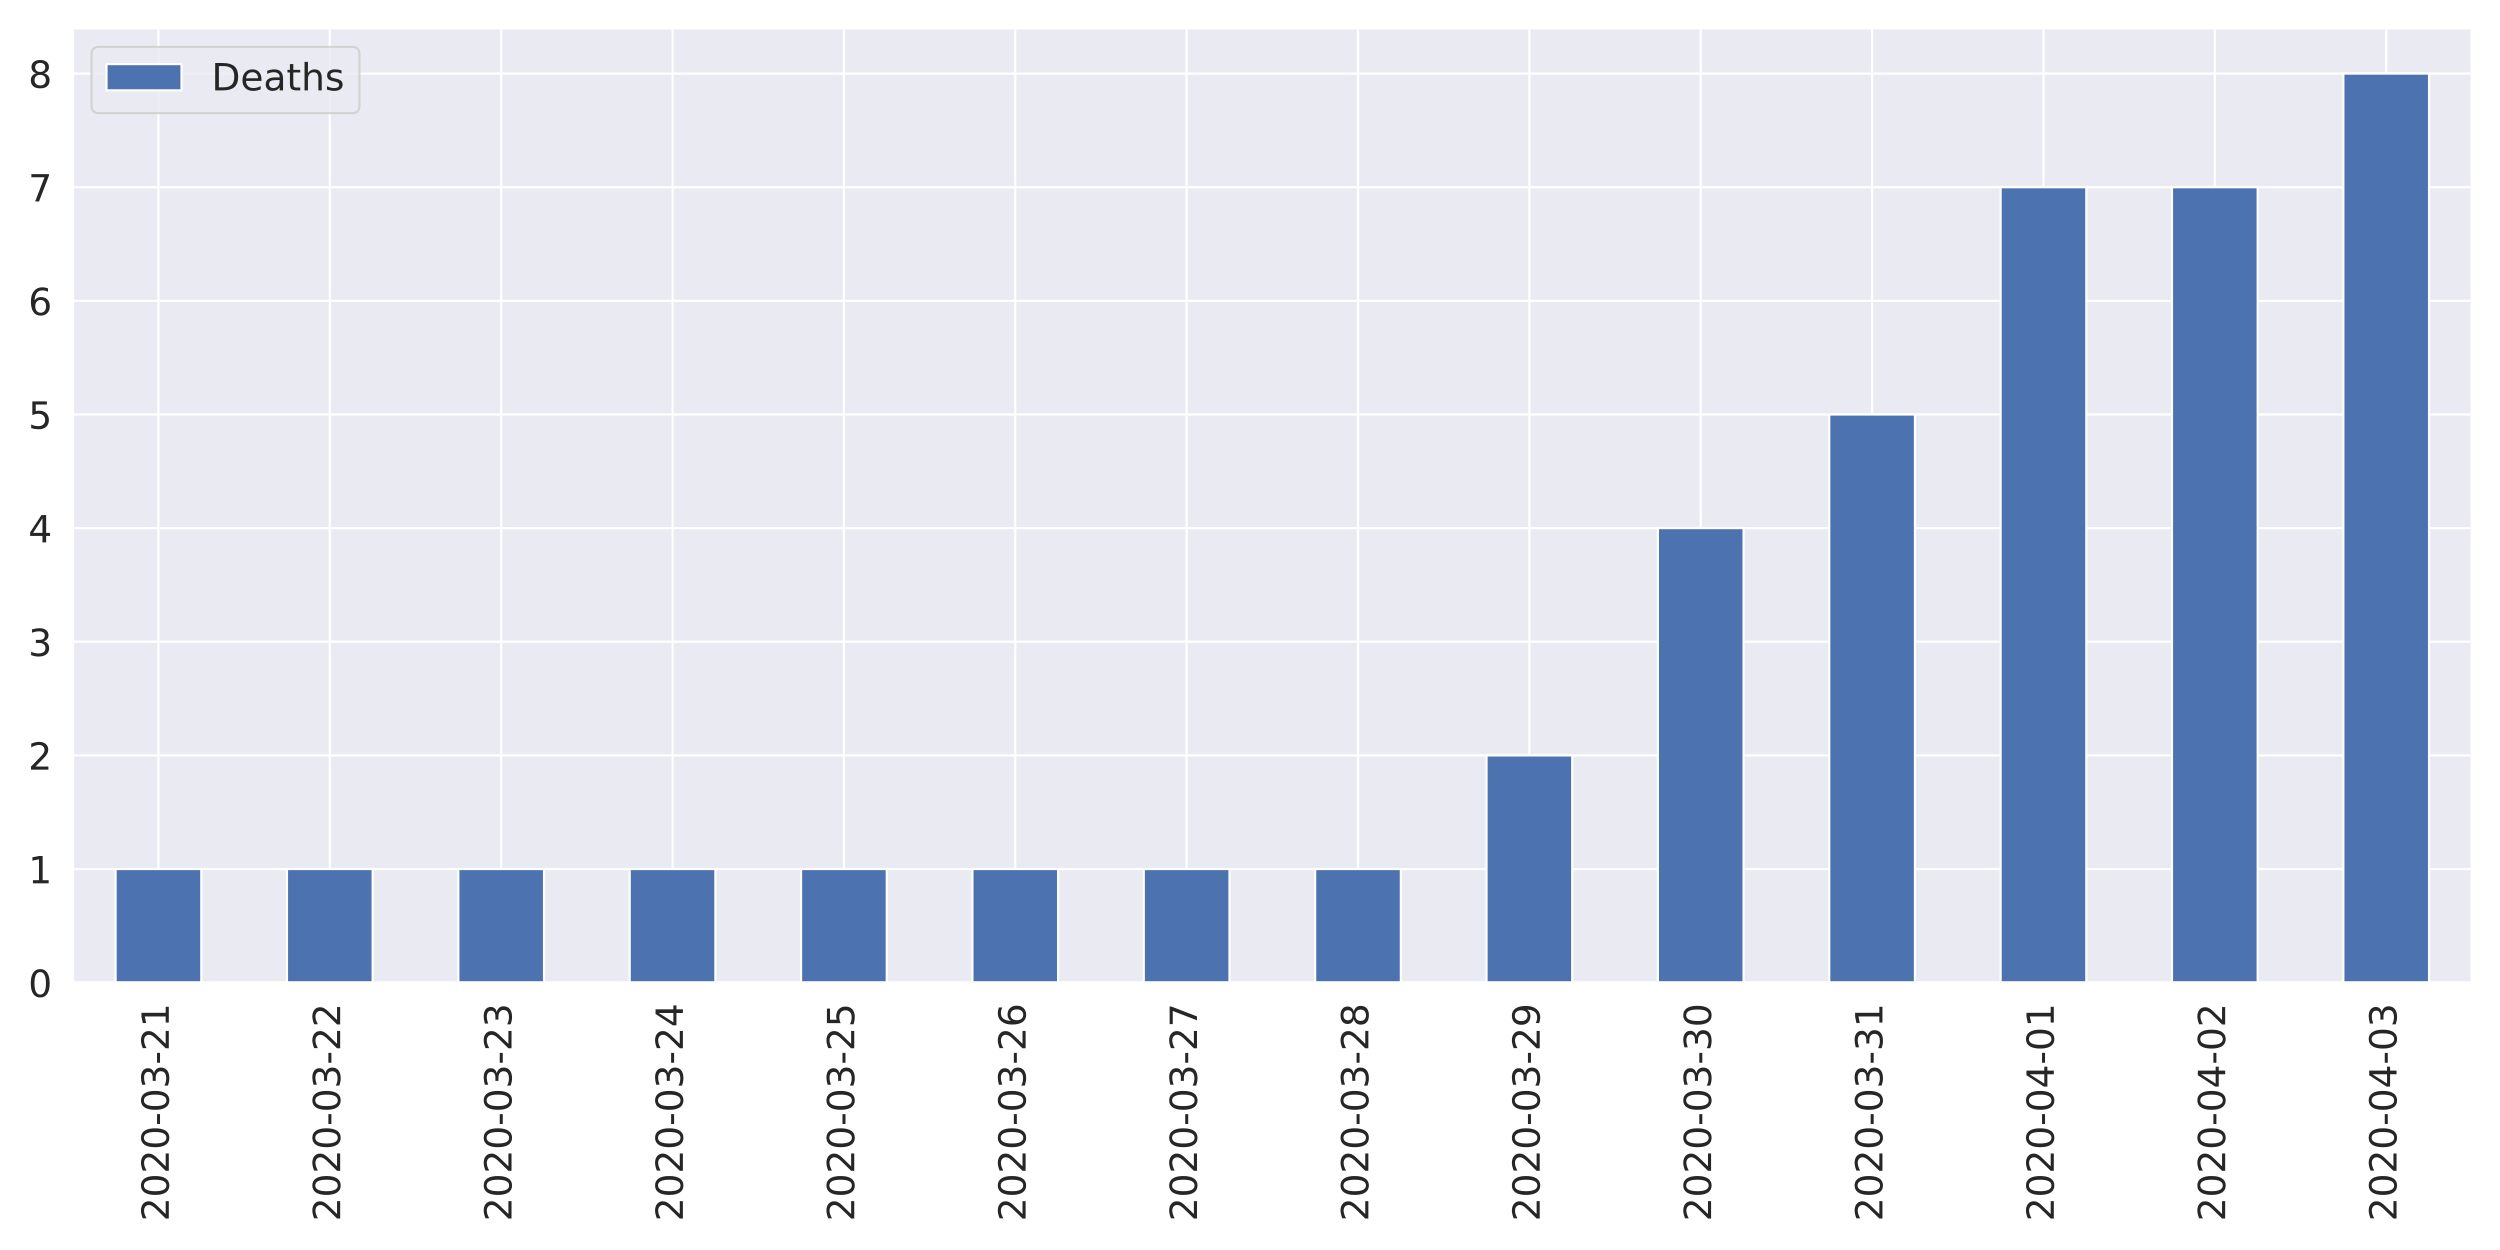
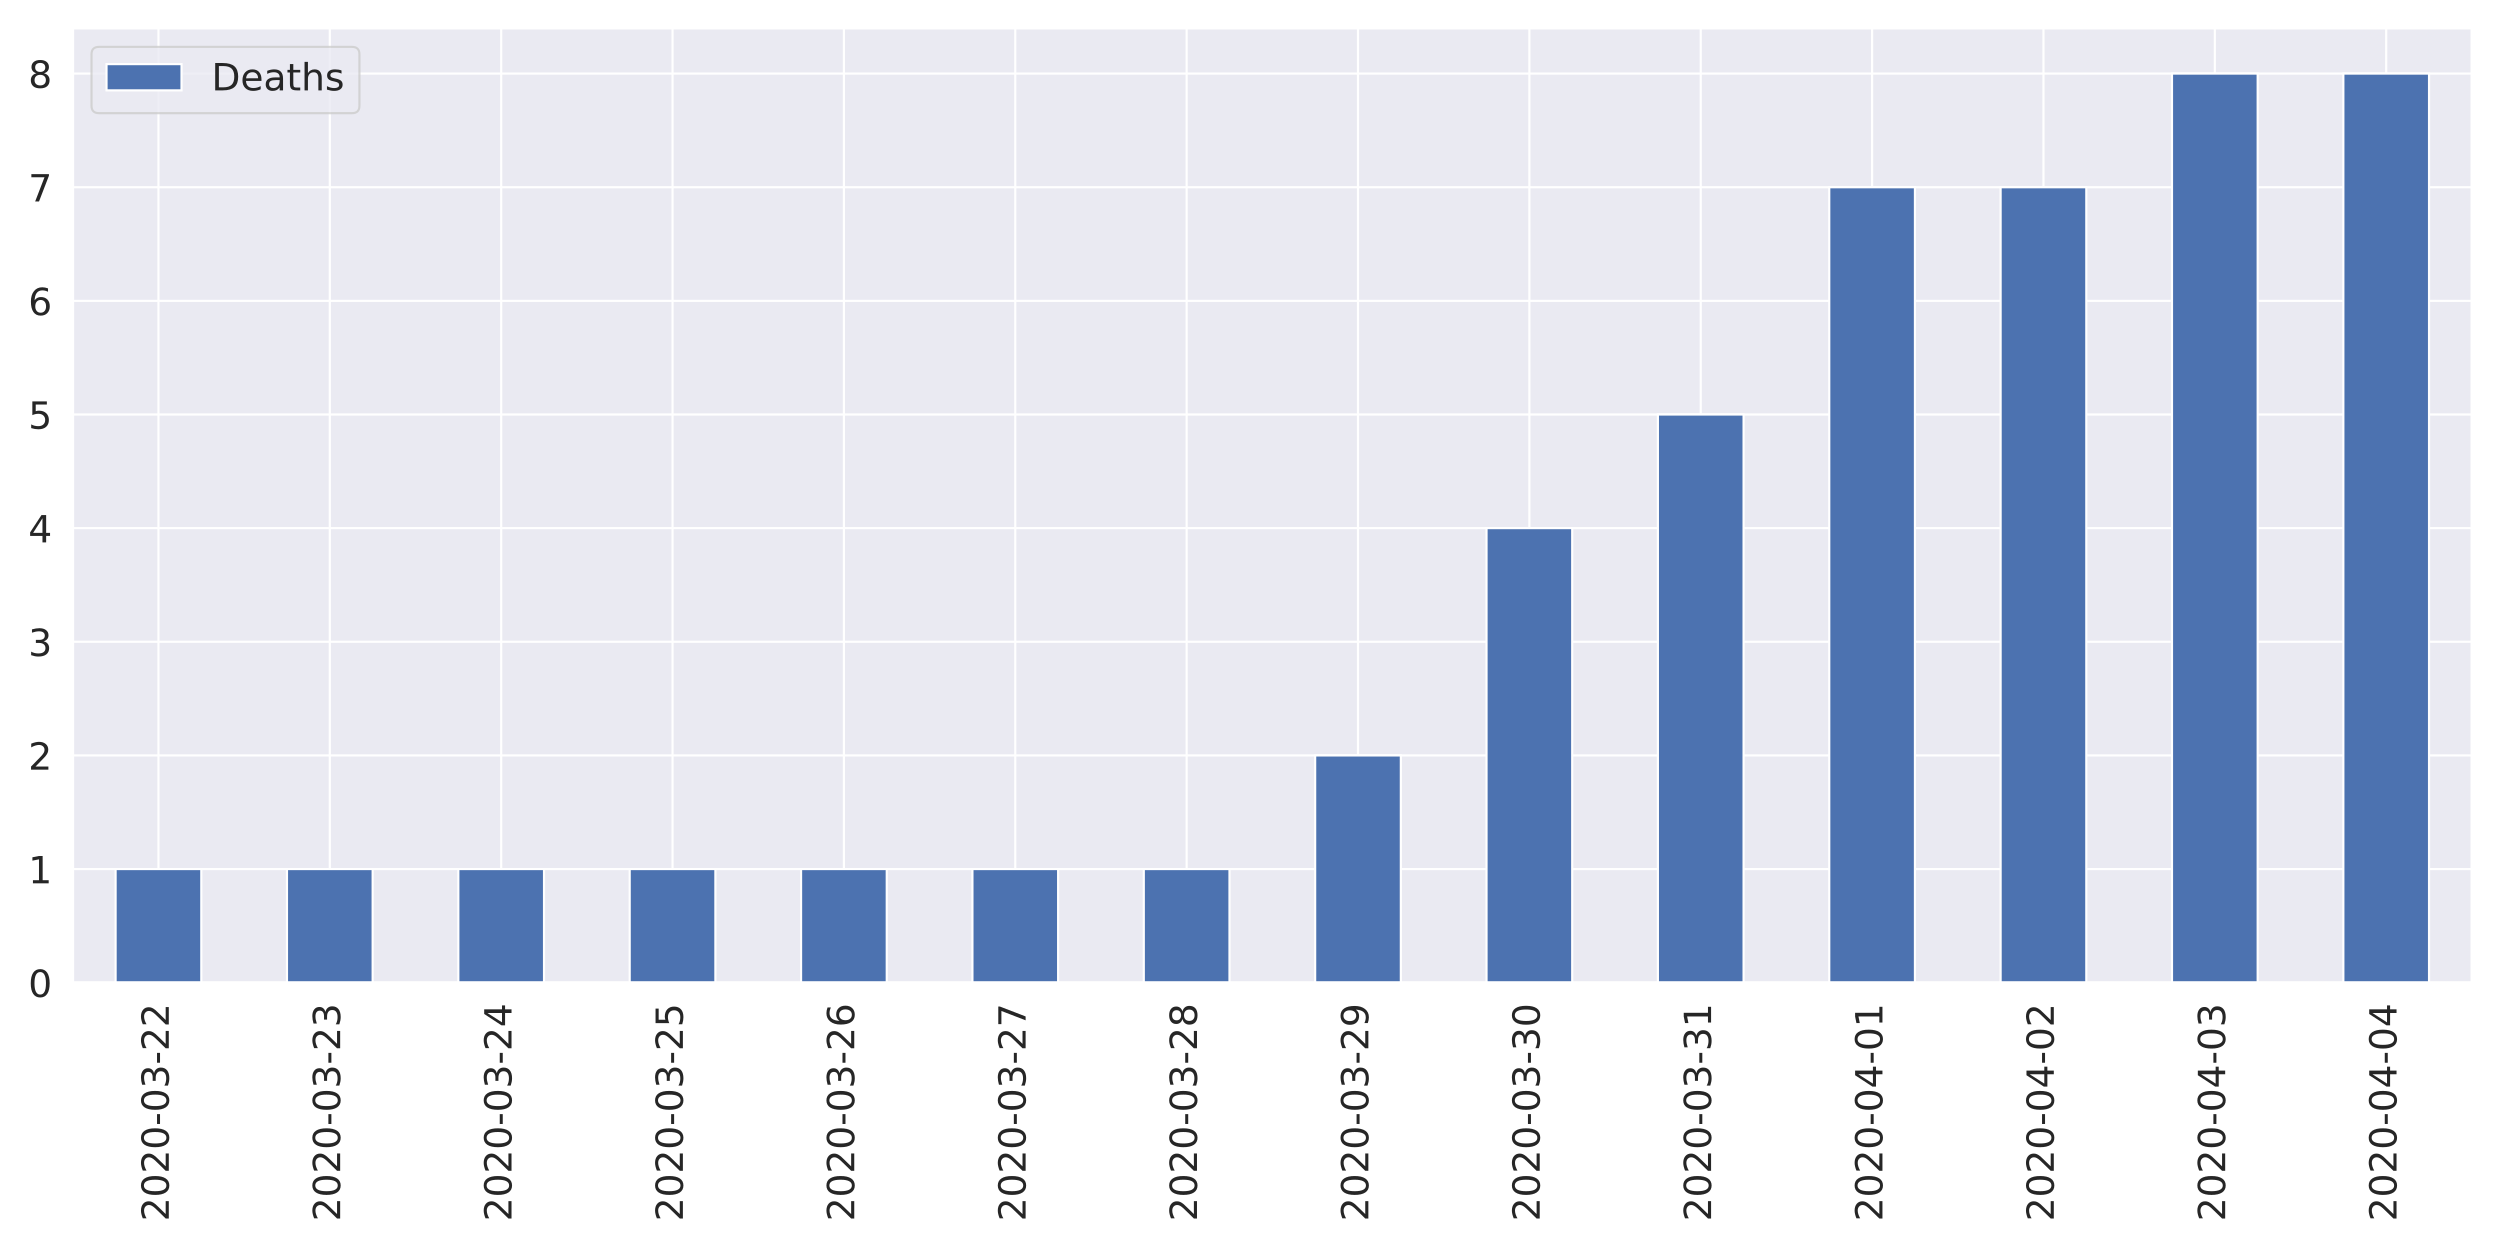
<svg xmlns="http://www.w3.org/2000/svg" xmlns:xlink="http://www.w3.org/1999/xlink" height="576pt" version="1.1" viewBox="0 0 1152 576" width="1152pt">
  <defs>
    <style type="text/css">
*{stroke-linecap:butt;stroke-linejoin:round;}
  </style>
  </defs>
  <g id="figure_1">
    <g id="patch_1">
      <path d="M 0 576  L 1152 576  L 1152 0  L 0 0  z " style="fill:#ffffff;" />
    </g>
    <g id="axes_1">
      <g id="patch_2">
        <path d="M 33.53 452.83  L 1139.04 452.83  L 1139.04 12.96  L 33.53 12.96  z " style="fill:#eaeaf2;" />
      </g>
      <g id="matplotlib.axis_1">
        <g id="xtick_1">
          <g id="line2d_1">
            <path clip-path="url(#pada38591d6)" d="M 73.013 452.83  L 73.013 12.96  " style="fill:none;stroke:#ffffff;stroke-linecap:round;" />
          </g>
          <g id="text_1">
            <defs>
              <path d="M 19.188 8.297  L 53.609 8.297  L 53.609 0  L 7.328 0  L 7.328 8.297  Q 12.938 14.109 22.625 23.891  Q 32.328 33.688 34.812 36.531  Q 39.547 41.844 41.422 45.531  Q 43.312 49.219 43.312 52.781  Q 43.312 58.594 39.234 62.25  Q 35.156 65.922 28.609 65.922  Q 23.969 65.922 18.812 64.312  Q 13.672 62.703 7.812 59.422  L 7.812 69.391  Q 13.766 71.781 18.938 73  Q 24.125 74.219 28.422 74.219  Q 39.75 74.219 46.484 68.547  Q 53.219 62.891 53.219 53.422  Q 53.219 48.922 51.531 44.891  Q 49.859 40.875 45.406 35.406  Q 44.188 33.984 37.641 27.219  Q 31.109 20.453 19.188 8.297  z " id="DejaVuSans-50" />
              <path d="M 31.781 66.406  Q 24.172 66.406 20.328 58.906  Q 16.5 51.422 16.5 36.375  Q 16.5 21.391 20.328 13.891  Q 24.172 6.391 31.781 6.391  Q 39.453 6.391 43.281 13.891  Q 47.125 21.391 47.125 36.375  Q 47.125 51.422 43.281 58.906  Q 39.453 66.406 31.781 66.406  z M 31.781 74.219  Q 44.047 74.219 50.516 64.516  Q 56.984 54.828 56.984 36.375  Q 56.984 17.969 50.516 8.266  Q 44.047 -1.422 31.781 -1.422  Q 19.531 -1.422 13.062 8.266  Q 6.594 17.969 6.594 36.375  Q 6.594 54.828 13.062 64.516  Q 19.531 74.219 31.781 74.219  z " id="DejaVuSans-48" />
              <path d="M 4.891 31.391  L 31.203 31.391  L 31.203 23.391  L 4.891 23.391  z " id="DejaVuSans-45" />
              <path d="M 40.578 39.312  Q 47.656 37.797 51.625 33  Q 55.609 28.219 55.609 21.188  Q 55.609 10.406 48.188 4.484  Q 40.766 -1.422 27.094 -1.422  Q 22.516 -1.422 17.656 -0.516  Q 12.797 0.391 7.625 2.203  L 7.625 11.719  Q 11.719 9.328 16.594 8.109  Q 21.484 6.891 26.812 6.891  Q 36.078 6.891 40.938 10.547  Q 45.797 14.203 45.797 21.188  Q 45.797 27.641 41.281 31.266  Q 36.766 34.906 28.719 34.906  L 20.219 34.906  L 20.219 43.016  L 29.109 43.016  Q 36.375 43.016 40.234 45.922  Q 44.094 48.828 44.094 54.297  Q 44.094 59.906 40.109 62.906  Q 36.141 65.922 28.719 65.922  Q 24.656 65.922 20.016 65.031  Q 15.375 64.156 9.812 62.312  L 9.812 71.094  Q 15.438 72.656 20.344 73.438  Q 25.25 74.219 29.594 74.219  Q 40.828 74.219 47.359 69.109  Q 53.906 64.016 53.906 55.328  Q 53.906 49.266 50.438 45.094  Q 46.969 40.922 40.578 39.312  z " id="DejaVuSans-51" />
-               <path d="M 12.406 8.297  L 28.516 8.297  L 28.516 63.922  L 10.984 60.406  L 10.984 69.391  L 28.422 72.906  L 38.281 72.906  L 38.281 8.297  L 54.391 8.297  L 54.391 0  L 12.406 0  z " id="DejaVuSans-49" />
            </defs>
            <g style="fill:#262626;" transform="translate(77.7807 562.7538)rotate(-90)scale(0.1728 -0.1728)">
              <use xlink:href="#DejaVuSans-50" />
              <use x="63.623" xlink:href="#DejaVuSans-48" />
              <use x="127.246" xlink:href="#DejaVuSans-50" />
              <use x="190.869" xlink:href="#DejaVuSans-48" />
              <use x="254.492" xlink:href="#DejaVuSans-45" />
              <use x="290.576" xlink:href="#DejaVuSans-48" />
              <use x="354.199" xlink:href="#DejaVuSans-51" />
              <use x="417.822" xlink:href="#DejaVuSans-45" />
              <use x="453.906" xlink:href="#DejaVuSans-50" />
-               <use x="517.529" xlink:href="#DejaVuSans-49" />
+               <use x="517.529" xlink:href="#DejaVuSans-50" />
            </g>
          </g>
        </g>
        <g id="xtick_2">
          <g id="line2d_2">
            <path clip-path="url(#pada38591d6)" d="M 151.977 452.83  L 151.977 12.96  " style="fill:none;stroke:#ffffff;stroke-linecap:round;" />
          </g>
          <g id="text_2">
            <g style="fill:#262626;" transform="translate(156.7457 562.7538)rotate(-90)scale(0.1728 -0.1728)">
              <use xlink:href="#DejaVuSans-50" />
              <use x="63.623" xlink:href="#DejaVuSans-48" />
              <use x="127.246" xlink:href="#DejaVuSans-50" />
              <use x="190.869" xlink:href="#DejaVuSans-48" />
              <use x="254.492" xlink:href="#DejaVuSans-45" />
              <use x="290.576" xlink:href="#DejaVuSans-48" />
              <use x="354.199" xlink:href="#DejaVuSans-51" />
              <use x="417.822" xlink:href="#DejaVuSans-45" />
              <use x="453.906" xlink:href="#DejaVuSans-50" />
-               <use x="517.529" xlink:href="#DejaVuSans-50" />
+               <use x="517.529" xlink:href="#DejaVuSans-51" />
            </g>
          </g>
        </g>
        <g id="xtick_3">
          <g id="line2d_3">
            <path clip-path="url(#pada38591d6)" d="M 230.942 452.83  L 230.942 12.96  " style="fill:none;stroke:#ffffff;stroke-linecap:round;" />
          </g>
          <g id="text_3">
+             <defs>
+               <path d="M 37.797 64.312  L 12.891 25.391  L 37.797 25.391  z M 35.203 72.906  L 47.609 72.906  L 47.609 25.391  L 58.016 25.391  L 58.016 17.188  L 47.609 17.188  L 47.609 0  L 37.797 0  L 37.797 17.188  L 4.891 17.188  L 4.891 26.703  z " id="DejaVuSans-52" />
+             </defs>
            <g style="fill:#262626;" transform="translate(235.7107 562.7538)rotate(-90)scale(0.1728 -0.1728)">
              <use xlink:href="#DejaVuSans-50" />
              <use x="63.623" xlink:href="#DejaVuSans-48" />
              <use x="127.246" xlink:href="#DejaVuSans-50" />
              <use x="190.869" xlink:href="#DejaVuSans-48" />
              <use x="254.492" xlink:href="#DejaVuSans-45" />
              <use x="290.576" xlink:href="#DejaVuSans-48" />
              <use x="354.199" xlink:href="#DejaVuSans-51" />
              <use x="417.822" xlink:href="#DejaVuSans-45" />
              <use x="453.906" xlink:href="#DejaVuSans-50" />
-               <use x="517.529" xlink:href="#DejaVuSans-51" />
+               <use x="517.529" xlink:href="#DejaVuSans-52" />
            </g>
          </g>
        </g>
        <g id="xtick_4">
          <g id="line2d_4">
            <path clip-path="url(#pada38591d6)" d="M 309.908 452.83  L 309.908 12.96  " style="fill:none;stroke:#ffffff;stroke-linecap:round;" />
          </g>
          <g id="text_4">
            <defs>
-               <path d="M 37.797 64.312  L 12.891 25.391  L 37.797 25.391  z M 35.203 72.906  L 47.609 72.906  L 47.609 25.391  L 58.016 25.391  L 58.016 17.188  L 47.609 17.188  L 47.609 0  L 37.797 0  L 37.797 17.188  L 4.891 17.188  L 4.891 26.703  z " id="DejaVuSans-52" />
+               <path d="M 10.797 72.906  L 49.516 72.906  L 49.516 64.594  L 19.828 64.594  L 19.828 46.734  Q 21.969 47.469 24.109 47.828  Q 26.266 48.188 28.422 48.188  Q 40.625 48.188 47.75 41.5  Q 54.891 34.812 54.891 23.391  Q 54.891 11.625 47.562 5.094  Q 40.234 -1.422 26.906 -1.422  Q 22.312 -1.422 17.547 -0.641  Q 12.797 0.141 7.719 1.703  L 7.719 11.625  Q 12.109 9.234 16.797 8.062  Q 21.484 6.891 26.703 6.891  Q 35.156 6.891 40.078 11.328  Q 45.016 15.766 45.016 23.391  Q 45.016 31 40.078 35.438  Q 35.156 39.891 26.703 39.891  Q 22.75 39.891 18.812 39.016  Q 14.891 38.141 10.797 36.281  z " id="DejaVuSans-53" />
            </defs>
            <g style="fill:#262626;" transform="translate(314.6757 562.7538)rotate(-90)scale(0.1728 -0.1728)">
              <use xlink:href="#DejaVuSans-50" />
              <use x="63.623" xlink:href="#DejaVuSans-48" />
              <use x="127.246" xlink:href="#DejaVuSans-50" />
              <use x="190.869" xlink:href="#DejaVuSans-48" />
              <use x="254.492" xlink:href="#DejaVuSans-45" />
              <use x="290.576" xlink:href="#DejaVuSans-48" />
              <use x="354.199" xlink:href="#DejaVuSans-51" />
              <use x="417.822" xlink:href="#DejaVuSans-45" />
              <use x="453.906" xlink:href="#DejaVuSans-50" />
-               <use x="517.529" xlink:href="#DejaVuSans-52" />
+               <use x="517.529" xlink:href="#DejaVuSans-53" />
            </g>
          </g>
        </g>
        <g id="xtick_5">
          <g id="line2d_5">
            <path clip-path="url(#pada38591d6)" d="M 388.873 452.83  L 388.873 12.96  " style="fill:none;stroke:#ffffff;stroke-linecap:round;" />
          </g>
          <g id="text_5">
            <defs>
-               <path d="M 10.797 72.906  L 49.516 72.906  L 49.516 64.594  L 19.828 64.594  L 19.828 46.734  Q 21.969 47.469 24.109 47.828  Q 26.266 48.188 28.422 48.188  Q 40.625 48.188 47.75 41.5  Q 54.891 34.812 54.891 23.391  Q 54.891 11.625 47.562 5.094  Q 40.234 -1.422 26.906 -1.422  Q 22.312 -1.422 17.547 -0.641  Q 12.797 0.141 7.719 1.703  L 7.719 11.625  Q 12.109 9.234 16.797 8.062  Q 21.484 6.891 26.703 6.891  Q 35.156 6.891 40.078 11.328  Q 45.016 15.766 45.016 23.391  Q 45.016 31 40.078 35.438  Q 35.156 39.891 26.703 39.891  Q 22.75 39.891 18.812 39.016  Q 14.891 38.141 10.797 36.281  z " id="DejaVuSans-53" />
+               <path d="M 33.016 40.375  Q 26.375 40.375 22.484 35.828  Q 18.609 31.297 18.609 23.391  Q 18.609 15.531 22.484 10.953  Q 26.375 6.391 33.016 6.391  Q 39.656 6.391 43.531 10.953  Q 47.406 15.531 47.406 23.391  Q 47.406 31.297 43.531 35.828  Q 39.656 40.375 33.016 40.375  z M 52.594 71.297  L 52.594 62.312  Q 48.875 64.062 45.094 64.984  Q 41.312 65.922 37.594 65.922  Q 27.828 65.922 22.672 59.328  Q 17.531 52.734 16.797 39.406  Q 19.672 43.656 24.016 45.922  Q 28.375 48.188 33.594 48.188  Q 44.578 48.188 50.953 41.516  Q 57.328 34.859 57.328 23.391  Q 57.328 12.156 50.688 5.359  Q 44.047 -1.422 33.016 -1.422  Q 20.359 -1.422 13.672 8.266  Q 6.984 17.969 6.984 36.375  Q 6.984 53.656 15.188 63.938  Q 23.391 74.219 37.203 74.219  Q 40.922 74.219 44.703 73.484  Q 48.484 72.75 52.594 71.297  z " id="DejaVuSans-54" />
            </defs>
            <g style="fill:#262626;" transform="translate(393.6407 562.7538)rotate(-90)scale(0.1728 -0.1728)">
              <use xlink:href="#DejaVuSans-50" />
              <use x="63.623" xlink:href="#DejaVuSans-48" />
              <use x="127.246" xlink:href="#DejaVuSans-50" />
              <use x="190.869" xlink:href="#DejaVuSans-48" />
              <use x="254.492" xlink:href="#DejaVuSans-45" />
              <use x="290.576" xlink:href="#DejaVuSans-48" />
              <use x="354.199" xlink:href="#DejaVuSans-51" />
              <use x="417.822" xlink:href="#DejaVuSans-45" />
              <use x="453.906" xlink:href="#DejaVuSans-50" />
-               <use x="517.529" xlink:href="#DejaVuSans-53" />
+               <use x="517.529" xlink:href="#DejaVuSans-54" />
            </g>
          </g>
        </g>
        <g id="xtick_6">
          <g id="line2d_6">
            <path clip-path="url(#pada38591d6)" d="M 467.837 452.83  L 467.837 12.96  " style="fill:none;stroke:#ffffff;stroke-linecap:round;" />
          </g>
          <g id="text_6">
            <defs>
-               <path d="M 33.016 40.375  Q 26.375 40.375 22.484 35.828  Q 18.609 31.297 18.609 23.391  Q 18.609 15.531 22.484 10.953  Q 26.375 6.391 33.016 6.391  Q 39.656 6.391 43.531 10.953  Q 47.406 15.531 47.406 23.391  Q 47.406 31.297 43.531 35.828  Q 39.656 40.375 33.016 40.375  z M 52.594 71.297  L 52.594 62.312  Q 48.875 64.062 45.094 64.984  Q 41.312 65.922 37.594 65.922  Q 27.828 65.922 22.672 59.328  Q 17.531 52.734 16.797 39.406  Q 19.672 43.656 24.016 45.922  Q 28.375 48.188 33.594 48.188  Q 44.578 48.188 50.953 41.516  Q 57.328 34.859 57.328 23.391  Q 57.328 12.156 50.688 5.359  Q 44.047 -1.422 33.016 -1.422  Q 20.359 -1.422 13.672 8.266  Q 6.984 17.969 6.984 36.375  Q 6.984 53.656 15.188 63.938  Q 23.391 74.219 37.203 74.219  Q 40.922 74.219 44.703 73.484  Q 48.484 72.75 52.594 71.297  z " id="DejaVuSans-54" />
+               <path d="M 8.203 72.906  L 55.078 72.906  L 55.078 68.703  L 28.609 0  L 18.312 0  L 43.219 64.594  L 8.203 64.594  z " id="DejaVuSans-55" />
            </defs>
            <g style="fill:#262626;" transform="translate(472.6057 562.7538)rotate(-90)scale(0.1728 -0.1728)">
              <use xlink:href="#DejaVuSans-50" />
              <use x="63.623" xlink:href="#DejaVuSans-48" />
              <use x="127.246" xlink:href="#DejaVuSans-50" />
              <use x="190.869" xlink:href="#DejaVuSans-48" />
              <use x="254.492" xlink:href="#DejaVuSans-45" />
              <use x="290.576" xlink:href="#DejaVuSans-48" />
              <use x="354.199" xlink:href="#DejaVuSans-51" />
              <use x="417.822" xlink:href="#DejaVuSans-45" />
              <use x="453.906" xlink:href="#DejaVuSans-50" />
-               <use x="517.529" xlink:href="#DejaVuSans-54" />
+               <use x="517.529" xlink:href="#DejaVuSans-55" />
            </g>
          </g>
        </g>
        <g id="xtick_7">
          <g id="line2d_7">
            <path clip-path="url(#pada38591d6)" d="M 546.803 452.83  L 546.803 12.96  " style="fill:none;stroke:#ffffff;stroke-linecap:round;" />
          </g>
          <g id="text_7">
            <defs>
-               <path d="M 8.203 72.906  L 55.078 72.906  L 55.078 68.703  L 28.609 0  L 18.312 0  L 43.219 64.594  L 8.203 64.594  z " id="DejaVuSans-55" />
+               <path d="M 31.781 34.625  Q 24.75 34.625 20.719 30.859  Q 16.703 27.094 16.703 20.516  Q 16.703 13.922 20.719 10.156  Q 24.75 6.391 31.781 6.391  Q 38.812 6.391 42.859 10.172  Q 46.922 13.969 46.922 20.516  Q 46.922 27.094 42.891 30.859  Q 38.875 34.625 31.781 34.625  z M 21.922 38.812  Q 15.578 40.375 12.031 44.719  Q 8.5 49.078 8.5 55.328  Q 8.5 64.062 14.719 69.141  Q 20.953 74.219 31.781 74.219  Q 42.672 74.219 48.875 69.141  Q 55.078 64.062 55.078 55.328  Q 55.078 49.078 51.531 44.719  Q 48 40.375 41.703 38.812  Q 48.828 37.156 52.797 32.312  Q 56.781 27.484 56.781 20.516  Q 56.781 9.906 50.312 4.234  Q 43.844 -1.422 31.781 -1.422  Q 19.734 -1.422 13.25 4.234  Q 6.781 9.906 6.781 20.516  Q 6.781 27.484 10.781 32.312  Q 14.797 37.156 21.922 38.812  z M 18.312 54.391  Q 18.312 48.734 21.844 45.562  Q 25.391 42.391 31.781 42.391  Q 38.141 42.391 41.719 45.562  Q 45.312 48.734 45.312 54.391  Q 45.312 60.062 41.719 63.234  Q 38.141 66.406 31.781 66.406  Q 25.391 66.406 21.844 63.234  Q 18.312 60.062 18.312 54.391  z " id="DejaVuSans-56" />
            </defs>
            <g style="fill:#262626;" transform="translate(551.5707 562.7538)rotate(-90)scale(0.1728 -0.1728)">
              <use xlink:href="#DejaVuSans-50" />
              <use x="63.623" xlink:href="#DejaVuSans-48" />
              <use x="127.246" xlink:href="#DejaVuSans-50" />
              <use x="190.869" xlink:href="#DejaVuSans-48" />
              <use x="254.492" xlink:href="#DejaVuSans-45" />
              <use x="290.576" xlink:href="#DejaVuSans-48" />
              <use x="354.199" xlink:href="#DejaVuSans-51" />
              <use x="417.822" xlink:href="#DejaVuSans-45" />
              <use x="453.906" xlink:href="#DejaVuSans-50" />
-               <use x="517.529" xlink:href="#DejaVuSans-55" />
+               <use x="517.529" xlink:href="#DejaVuSans-56" />
            </g>
          </g>
        </g>
        <g id="xtick_8">
          <g id="line2d_8">
            <path clip-path="url(#pada38591d6)" d="M 625.768 452.83  L 625.768 12.96  " style="fill:none;stroke:#ffffff;stroke-linecap:round;" />
          </g>
          <g id="text_8">
            <defs>
-               <path d="M 31.781 34.625  Q 24.75 34.625 20.719 30.859  Q 16.703 27.094 16.703 20.516  Q 16.703 13.922 20.719 10.156  Q 24.75 6.391 31.781 6.391  Q 38.812 6.391 42.859 10.172  Q 46.922 13.969 46.922 20.516  Q 46.922 27.094 42.891 30.859  Q 38.875 34.625 31.781 34.625  z M 21.922 38.812  Q 15.578 40.375 12.031 44.719  Q 8.5 49.078 8.5 55.328  Q 8.5 64.062 14.719 69.141  Q 20.953 74.219 31.781 74.219  Q 42.672 74.219 48.875 69.141  Q 55.078 64.062 55.078 55.328  Q 55.078 49.078 51.531 44.719  Q 48 40.375 41.703 38.812  Q 48.828 37.156 52.797 32.312  Q 56.781 27.484 56.781 20.516  Q 56.781 9.906 50.312 4.234  Q 43.844 -1.422 31.781 -1.422  Q 19.734 -1.422 13.25 4.234  Q 6.781 9.906 6.781 20.516  Q 6.781 27.484 10.781 32.312  Q 14.797 37.156 21.922 38.812  z M 18.312 54.391  Q 18.312 48.734 21.844 45.562  Q 25.391 42.391 31.781 42.391  Q 38.141 42.391 41.719 45.562  Q 45.312 48.734 45.312 54.391  Q 45.312 60.062 41.719 63.234  Q 38.141 66.406 31.781 66.406  Q 25.391 66.406 21.844 63.234  Q 18.312 60.062 18.312 54.391  z " id="DejaVuSans-56" />
+               <path d="M 10.984 1.516  L 10.984 10.5  Q 14.703 8.734 18.5 7.812  Q 22.312 6.891 25.984 6.891  Q 35.75 6.891 40.891 13.453  Q 46.047 20.016 46.781 33.406  Q 43.953 29.203 39.594 26.953  Q 35.25 24.703 29.984 24.703  Q 19.047 24.703 12.672 31.312  Q 6.297 37.938 6.297 49.422  Q 6.297 60.641 12.938 67.422  Q 19.578 74.219 30.609 74.219  Q 43.266 74.219 49.922 64.516  Q 56.594 54.828 56.594 36.375  Q 56.594 19.141 48.406 8.859  Q 40.234 -1.422 26.422 -1.422  Q 22.703 -1.422 18.891 -0.688  Q 15.094 0.047 10.984 1.516  z M 30.609 32.422  Q 37.25 32.422 41.125 36.953  Q 45.016 41.5 45.016 49.422  Q 45.016 57.281 41.125 61.844  Q 37.25 66.406 30.609 66.406  Q 23.969 66.406 20.094 61.844  Q 16.219 57.281 16.219 49.422  Q 16.219 41.5 20.094 36.953  Q 23.969 32.422 30.609 32.422  z " id="DejaVuSans-57" />
            </defs>
            <g style="fill:#262626;" transform="translate(630.5357 562.7538)rotate(-90)scale(0.1728 -0.1728)">
              <use xlink:href="#DejaVuSans-50" />
              <use x="63.623" xlink:href="#DejaVuSans-48" />
              <use x="127.246" xlink:href="#DejaVuSans-50" />
              <use x="190.869" xlink:href="#DejaVuSans-48" />
              <use x="254.492" xlink:href="#DejaVuSans-45" />
              <use x="290.576" xlink:href="#DejaVuSans-48" />
              <use x="354.199" xlink:href="#DejaVuSans-51" />
              <use x="417.822" xlink:href="#DejaVuSans-45" />
              <use x="453.906" xlink:href="#DejaVuSans-50" />
-               <use x="517.529" xlink:href="#DejaVuSans-56" />
+               <use x="517.529" xlink:href="#DejaVuSans-57" />
            </g>
          </g>
        </g>
        <g id="xtick_9">
          <g id="line2d_9">
            <path clip-path="url(#pada38591d6)" d="M 704.732 452.83  L 704.732 12.96  " style="fill:none;stroke:#ffffff;stroke-linecap:round;" />
          </g>
          <g id="text_9">
-             <defs>
-               <path d="M 10.984 1.516  L 10.984 10.5  Q 14.703 8.734 18.5 7.812  Q 22.312 6.891 25.984 6.891  Q 35.75 6.891 40.891 13.453  Q 46.047 20.016 46.781 33.406  Q 43.953 29.203 39.594 26.953  Q 35.25 24.703 29.984 24.703  Q 19.047 24.703 12.672 31.312  Q 6.297 37.938 6.297 49.422  Q 6.297 60.641 12.938 67.422  Q 19.578 74.219 30.609 74.219  Q 43.266 74.219 49.922 64.516  Q 56.594 54.828 56.594 36.375  Q 56.594 19.141 48.406 8.859  Q 40.234 -1.422 26.422 -1.422  Q 22.703 -1.422 18.891 -0.688  Q 15.094 0.047 10.984 1.516  z M 30.609 32.422  Q 37.25 32.422 41.125 36.953  Q 45.016 41.5 45.016 49.422  Q 45.016 57.281 41.125 61.844  Q 37.25 66.406 30.609 66.406  Q 23.969 66.406 20.094 61.844  Q 16.219 57.281 16.219 49.422  Q 16.219 41.5 20.094 36.953  Q 23.969 32.422 30.609 32.422  z " id="DejaVuSans-57" />
-             </defs>
            <g style="fill:#262626;" transform="translate(709.5007 562.7538)rotate(-90)scale(0.1728 -0.1728)">
              <use xlink:href="#DejaVuSans-50" />
              <use x="63.623" xlink:href="#DejaVuSans-48" />
              <use x="127.246" xlink:href="#DejaVuSans-50" />
              <use x="190.869" xlink:href="#DejaVuSans-48" />
              <use x="254.492" xlink:href="#DejaVuSans-45" />
              <use x="290.576" xlink:href="#DejaVuSans-48" />
              <use x="354.199" xlink:href="#DejaVuSans-51" />
              <use x="417.822" xlink:href="#DejaVuSans-45" />
-               <use x="453.906" xlink:href="#DejaVuSans-50" />
-               <use x="517.529" xlink:href="#DejaVuSans-57" />
+               <use x="453.906" xlink:href="#DejaVuSans-51" />
+               <use x="517.529" xlink:href="#DejaVuSans-48" />
            </g>
          </g>
        </g>
        <g id="xtick_10">
          <g id="line2d_10">
            <path clip-path="url(#pada38591d6)" d="M 783.697 452.83  L 783.697 12.96  " style="fill:none;stroke:#ffffff;stroke-linecap:round;" />
          </g>
          <g id="text_10">
+             <defs>
+               <path d="M 12.406 8.297  L 28.516 8.297  L 28.516 63.922  L 10.984 60.406  L 10.984 69.391  L 28.422 72.906  L 38.281 72.906  L 38.281 8.297  L 54.391 8.297  L 54.391 0  L 12.406 0  z " id="DejaVuSans-49" />
+             </defs>
            <g style="fill:#262626;" transform="translate(788.4657 562.7538)rotate(-90)scale(0.1728 -0.1728)">
              <use xlink:href="#DejaVuSans-50" />
              <use x="63.623" xlink:href="#DejaVuSans-48" />
              <use x="127.246" xlink:href="#DejaVuSans-50" />
              <use x="190.869" xlink:href="#DejaVuSans-48" />
              <use x="254.492" xlink:href="#DejaVuSans-45" />
              <use x="290.576" xlink:href="#DejaVuSans-48" />
              <use x="354.199" xlink:href="#DejaVuSans-51" />
              <use x="417.822" xlink:href="#DejaVuSans-45" />
              <use x="453.906" xlink:href="#DejaVuSans-51" />
-               <use x="517.529" xlink:href="#DejaVuSans-48" />
+               <use x="517.529" xlink:href="#DejaVuSans-49" />
            </g>
          </g>
        </g>
        <g id="xtick_11">
          <g id="line2d_11">
            <path clip-path="url(#pada38591d6)" d="M 862.663 452.83  L 862.663 12.96  " style="fill:none;stroke:#ffffff;stroke-linecap:round;" />
          </g>
          <g id="text_11">
            <g style="fill:#262626;" transform="translate(867.4307 562.7538)rotate(-90)scale(0.1728 -0.1728)">
              <use xlink:href="#DejaVuSans-50" />
              <use x="63.623" xlink:href="#DejaVuSans-48" />
              <use x="127.246" xlink:href="#DejaVuSans-50" />
              <use x="190.869" xlink:href="#DejaVuSans-48" />
              <use x="254.492" xlink:href="#DejaVuSans-45" />
              <use x="290.576" xlink:href="#DejaVuSans-48" />
-               <use x="354.199" xlink:href="#DejaVuSans-51" />
-               <use x="417.822" xlink:href="#DejaVuSans-45" />
-               <use x="453.906" xlink:href="#DejaVuSans-51" />
+               <use x="354.199" xlink:href="#DejaVuSans-52" />
+               <use x="417.822" xlink:href="#DejaVuSans-45" />
+               <use x="453.906" xlink:href="#DejaVuSans-48" />
              <use x="517.529" xlink:href="#DejaVuSans-49" />
            </g>
          </g>
        </g>
        <g id="xtick_12">
          <g id="line2d_12">
            <path clip-path="url(#pada38591d6)" d="M 941.628 452.83  L 941.628 12.96  " style="fill:none;stroke:#ffffff;stroke-linecap:round;" />
          </g>
          <g id="text_12">
            <g style="fill:#262626;" transform="translate(946.3957 562.7538)rotate(-90)scale(0.1728 -0.1728)">
              <use xlink:href="#DejaVuSans-50" />
              <use x="63.623" xlink:href="#DejaVuSans-48" />
              <use x="127.246" xlink:href="#DejaVuSans-50" />
              <use x="190.869" xlink:href="#DejaVuSans-48" />
              <use x="254.492" xlink:href="#DejaVuSans-45" />
              <use x="290.576" xlink:href="#DejaVuSans-48" />
              <use x="354.199" xlink:href="#DejaVuSans-52" />
              <use x="417.822" xlink:href="#DejaVuSans-45" />
              <use x="453.906" xlink:href="#DejaVuSans-48" />
-               <use x="517.529" xlink:href="#DejaVuSans-49" />
+               <use x="517.529" xlink:href="#DejaVuSans-50" />
            </g>
          </g>
        </g>
        <g id="xtick_13">
          <g id="line2d_13">
            <path clip-path="url(#pada38591d6)" d="M 1020.592 452.83  L 1020.592 12.96  " style="fill:none;stroke:#ffffff;stroke-linecap:round;" />
          </g>
          <g id="text_13">
            <g style="fill:#262626;" transform="translate(1025.361 562.7538)rotate(-90)scale(0.1728 -0.1728)">
              <use xlink:href="#DejaVuSans-50" />
              <use x="63.623" xlink:href="#DejaVuSans-48" />
              <use x="127.246" xlink:href="#DejaVuSans-50" />
              <use x="190.869" xlink:href="#DejaVuSans-48" />
              <use x="254.492" xlink:href="#DejaVuSans-45" />
              <use x="290.576" xlink:href="#DejaVuSans-48" />
              <use x="354.199" xlink:href="#DejaVuSans-52" />
              <use x="417.822" xlink:href="#DejaVuSans-45" />
              <use x="453.906" xlink:href="#DejaVuSans-48" />
-               <use x="517.529" xlink:href="#DejaVuSans-50" />
+               <use x="517.529" xlink:href="#DejaVuSans-51" />
            </g>
          </g>
        </g>
        <g id="xtick_14">
          <g id="line2d_14">
            <path clip-path="url(#pada38591d6)" d="M 1099.557 452.83  L 1099.557 12.96  " style="fill:none;stroke:#ffffff;stroke-linecap:round;" />
          </g>
          <g id="text_14">
            <g style="fill:#262626;" transform="translate(1104.326 562.7538)rotate(-90)scale(0.1728 -0.1728)">
              <use xlink:href="#DejaVuSans-50" />
              <use x="63.623" xlink:href="#DejaVuSans-48" />
              <use x="127.246" xlink:href="#DejaVuSans-50" />
              <use x="190.869" xlink:href="#DejaVuSans-48" />
              <use x="254.492" xlink:href="#DejaVuSans-45" />
              <use x="290.576" xlink:href="#DejaVuSans-48" />
              <use x="354.199" xlink:href="#DejaVuSans-52" />
              <use x="417.822" xlink:href="#DejaVuSans-45" />
              <use x="453.906" xlink:href="#DejaVuSans-48" />
-               <use x="517.529" xlink:href="#DejaVuSans-51" />
+               <use x="517.529" xlink:href="#DejaVuSans-52" />
            </g>
          </g>
        </g>
      </g>
      <g id="matplotlib.axis_2">
        <g id="ytick_1">
          <g id="line2d_15">
            <path clip-path="url(#pada38591d6)" d="M 33.53 452.83  L 1139.04 452.83  " style="fill:none;stroke:#ffffff;stroke-linecap:round;" />
          </g>
          <g id="text_15">
            <g style="fill:#262626;" transform="translate(13.0356 459.3951)scale(0.1728 -0.1728)">
              <use xlink:href="#DejaVuSans-48" />
            </g>
          </g>
        </g>
        <g id="ytick_2">
          <g id="line2d_16">
            <path clip-path="url(#pada38591d6)" d="M 33.53 400.465  L 1139.04 400.465  " style="fill:none;stroke:#ffffff;stroke-linecap:round;" />
          </g>
          <g id="text_16">
            <g style="fill:#262626;" transform="translate(13.0356 407.0296)scale(0.1728 -0.1728)">
              <use xlink:href="#DejaVuSans-49" />
            </g>
          </g>
        </g>
        <g id="ytick_3">
          <g id="line2d_17">
            <path clip-path="url(#pada38591d6)" d="M 33.53 348.099  L 1139.04 348.099  " style="fill:none;stroke:#ffffff;stroke-linecap:round;" />
          </g>
          <g id="text_17">
            <g style="fill:#262626;" transform="translate(13.0356 354.6641)scale(0.1728 -0.1728)">
              <use xlink:href="#DejaVuSans-50" />
            </g>
          </g>
        </g>
        <g id="ytick_4">
          <g id="line2d_18">
            <path clip-path="url(#pada38591d6)" d="M 33.53 295.734  L 1139.04 295.734  " style="fill:none;stroke:#ffffff;stroke-linecap:round;" />
          </g>
          <g id="text_18">
            <g style="fill:#262626;" transform="translate(13.0356 302.2986)scale(0.1728 -0.1728)">
              <use xlink:href="#DejaVuSans-51" />
            </g>
          </g>
        </g>
        <g id="ytick_5">
          <g id="line2d_19">
            <path clip-path="url(#pada38591d6)" d="M 33.53 243.368  L 1139.04 243.368  " style="fill:none;stroke:#ffffff;stroke-linecap:round;" />
          </g>
          <g id="text_19">
            <g style="fill:#262626;" transform="translate(13.0356 249.9331)scale(0.1728 -0.1728)">
              <use xlink:href="#DejaVuSans-52" />
            </g>
          </g>
        </g>
        <g id="ytick_6">
          <g id="line2d_20">
            <path clip-path="url(#pada38591d6)" d="M 33.53 191.003  L 1139.04 191.003  " style="fill:none;stroke:#ffffff;stroke-linecap:round;" />
          </g>
          <g id="text_20">
            <g style="fill:#262626;" transform="translate(13.0356 197.5677)scale(0.1728 -0.1728)">
              <use xlink:href="#DejaVuSans-53" />
            </g>
          </g>
        </g>
        <g id="ytick_7">
          <g id="line2d_21">
            <path clip-path="url(#pada38591d6)" d="M 33.53 138.637  L 1139.04 138.637  " style="fill:none;stroke:#ffffff;stroke-linecap:round;" />
          </g>
          <g id="text_21">
            <g style="fill:#262626;" transform="translate(13.0356 145.2022)scale(0.1728 -0.1728)">
              <use xlink:href="#DejaVuSans-54" />
            </g>
          </g>
        </g>
        <g id="ytick_8">
          <g id="line2d_22">
            <path clip-path="url(#pada38591d6)" d="M 33.53 86.272  L 1139.04 86.272  " style="fill:none;stroke:#ffffff;stroke-linecap:round;" />
          </g>
          <g id="text_22">
            <g style="fill:#262626;" transform="translate(13.0356 92.83672)scale(0.1728 -0.1728)">
              <use xlink:href="#DejaVuSans-55" />
            </g>
          </g>
        </g>
        <g id="ytick_9">
          <g id="line2d_23">
            <path clip-path="url(#pada38591d6)" d="M 33.53 33.906  L 1139.04 33.906  " style="fill:none;stroke:#ffffff;stroke-linecap:round;" />
          </g>
          <g id="text_23">
            <g style="fill:#262626;" transform="translate(13.0356 40.47124)scale(0.1728 -0.1728)">
              <use xlink:href="#DejaVuSans-56" />
            </g>
          </g>
        </g>
      </g>
      <g id="patch_3">
        <path clip-path="url(#pada38591d6)" d="M 53.271 452.83  L 92.754 452.83  L 92.754 400.465  L 53.271 400.465  z " style="fill:#4c72b0;stroke:#ffffff;stroke-linejoin:miter;" />
      </g>
      <g id="patch_4">
        <path clip-path="url(#pada38591d6)" d="M 132.236 452.83  L 171.719 452.83  L 171.719 400.465  L 132.236 400.465  z " style="fill:#4c72b0;stroke:#ffffff;stroke-linejoin:miter;" />
      </g>
      <g id="patch_5">
        <path clip-path="url(#pada38591d6)" d="M 211.201 452.83  L 250.684 452.83  L 250.684 400.465  L 211.201 400.465  z " style="fill:#4c72b0;stroke:#ffffff;stroke-linejoin:miter;" />
      </g>
      <g id="patch_6">
        <path clip-path="url(#pada38591d6)" d="M 290.166 452.83  L 329.649 452.83  L 329.649 400.465  L 290.166 400.465  z " style="fill:#4c72b0;stroke:#ffffff;stroke-linejoin:miter;" />
      </g>
      <g id="patch_7">
        <path clip-path="url(#pada38591d6)" d="M 369.131 452.83  L 408.614 452.83  L 408.614 400.465  L 369.131 400.465  z " style="fill:#4c72b0;stroke:#ffffff;stroke-linejoin:miter;" />
      </g>
      <g id="patch_8">
        <path clip-path="url(#pada38591d6)" d="M 448.096 452.83  L 487.579 452.83  L 487.579 400.465  L 448.096 400.465  z " style="fill:#4c72b0;stroke:#ffffff;stroke-linejoin:miter;" />
      </g>
      <g id="patch_9">
        <path clip-path="url(#pada38591d6)" d="M 527.061 452.83  L 566.544 452.83  L 566.544 400.465  L 527.061 400.465  z " style="fill:#4c72b0;stroke:#ffffff;stroke-linejoin:miter;" />
      </g>
      <g id="patch_10">
-         <path clip-path="url(#pada38591d6)" d="M 606.026 452.83  L 645.509 452.83  L 645.509 400.465  L 606.026 400.465  z " style="fill:#4c72b0;stroke:#ffffff;stroke-linejoin:miter;" />
+         <path clip-path="url(#pada38591d6)" d="M 606.026 452.83  L 645.509 452.83  L 645.509 348.099  L 606.026 348.099  z " style="fill:#4c72b0;stroke:#ffffff;stroke-linejoin:miter;" />
      </g>
      <g id="patch_11">
-         <path clip-path="url(#pada38591d6)" d="M 684.991 452.83  L 724.474 452.83  L 724.474 348.099  L 684.991 348.099  z " style="fill:#4c72b0;stroke:#ffffff;stroke-linejoin:miter;" />
+         <path clip-path="url(#pada38591d6)" d="M 684.991 452.83  L 724.474 452.83  L 724.474 243.368  L 684.991 243.368  z " style="fill:#4c72b0;stroke:#ffffff;stroke-linejoin:miter;" />
      </g>
      <g id="patch_12">
-         <path clip-path="url(#pada38591d6)" d="M 763.956 452.83  L 803.439 452.83  L 803.439 243.368  L 763.956 243.368  z " style="fill:#4c72b0;stroke:#ffffff;stroke-linejoin:miter;" />
+         <path clip-path="url(#pada38591d6)" d="M 763.956 452.83  L 803.439 452.83  L 803.439 191.003  L 763.956 191.003  z " style="fill:#4c72b0;stroke:#ffffff;stroke-linejoin:miter;" />
      </g>
      <g id="patch_13">
-         <path clip-path="url(#pada38591d6)" d="M 842.921 452.83  L 882.404 452.83  L 882.404 191.003  L 842.921 191.003  z " style="fill:#4c72b0;stroke:#ffffff;stroke-linejoin:miter;" />
+         <path clip-path="url(#pada38591d6)" d="M 842.921 452.83  L 882.404 452.83  L 882.404 86.272  L 842.921 86.272  z " style="fill:#4c72b0;stroke:#ffffff;stroke-linejoin:miter;" />
      </g>
      <g id="patch_14">
        <path clip-path="url(#pada38591d6)" d="M 921.886 452.83  L 961.369 452.83  L 961.369 86.272  L 921.886 86.272  z " style="fill:#4c72b0;stroke:#ffffff;stroke-linejoin:miter;" />
      </g>
      <g id="patch_15">
-         <path clip-path="url(#pada38591d6)" d="M 1000.851 452.83  L 1040.334 452.83  L 1040.334 86.272  L 1000.851 86.272  z " style="fill:#4c72b0;stroke:#ffffff;stroke-linejoin:miter;" />
+         <path clip-path="url(#pada38591d6)" d="M 1000.851 452.83  L 1040.334 452.83  L 1040.334 33.906  L 1000.851 33.906  z " style="fill:#4c72b0;stroke:#ffffff;stroke-linejoin:miter;" />
      </g>
      <g id="patch_16">
        <path clip-path="url(#pada38591d6)" d="M 1079.816 452.83  L 1119.299 452.83  L 1119.299 33.906  L 1079.816 33.906  z " style="fill:#4c72b0;stroke:#ffffff;stroke-linejoin:miter;" />
      </g>
      <g id="patch_17">
        <path d="M 33.53 452.83  L 33.53 12.96  " style="fill:none;stroke:#ffffff;stroke-linecap:square;stroke-linejoin:miter;stroke-width:1.25;" />
      </g>
      <g id="patch_18">
        <path d="M 1139.04 452.83  L 1139.04 12.96  " style="fill:none;stroke:#ffffff;stroke-linecap:square;stroke-linejoin:miter;stroke-width:1.25;" />
      </g>
      <g id="patch_19">
        <path d="M 33.53 452.83  L 1139.04 452.83  " style="fill:none;stroke:#ffffff;stroke-linecap:square;stroke-linejoin:miter;stroke-width:1.25;" />
      </g>
      <g id="patch_20">
        <path d="M 33.53 12.96  L 1139.04 12.96  " style="fill:none;stroke:#ffffff;stroke-linecap:square;stroke-linejoin:miter;stroke-width:1.25;" />
      </g>
      <g id="legend_1">
        <g id="patch_21">
          <path d="M 45.626 52.148  L 162.177 52.148  Q 165.633 52.148 165.633 48.692  L 165.633 25.056  Q 165.633 21.6 162.177 21.6  L 45.626 21.6  Q 42.17 21.6 42.17 25.056  L 42.17 48.692  Q 42.17 52.148 45.626 52.148  z " style="fill:#eaeaf2;opacity:0.8;stroke:#cccccc;stroke-linejoin:miter;" />
        </g>
        <g id="patch_22">
          <path d="M 49.082 41.642  L 83.642 41.642  L 83.642 29.546  L 49.082 29.546  z " style="fill:#4c72b0;stroke:#ffffff;stroke-linejoin:miter;" />
        </g>
        <g id="text_24">
          <defs>
            <path d="M 19.672 64.797  L 19.672 8.109  L 31.594 8.109  Q 46.688 8.109 53.688 14.938  Q 60.688 21.781 60.688 36.531  Q 60.688 51.172 53.688 57.984  Q 46.688 64.797 31.594 64.797  z M 9.812 72.906  L 30.078 72.906  Q 51.266 72.906 61.172 64.094  Q 71.094 55.281 71.094 36.531  Q 71.094 17.672 61.125 8.828  Q 51.172 0 30.078 0  L 9.812 0  z " id="DejaVuSans-68" />
            <path d="M 56.203 29.594  L 56.203 25.203  L 14.891 25.203  Q 15.484 15.922 20.484 11.062  Q 25.484 6.203 34.422 6.203  Q 39.594 6.203 44.453 7.469  Q 49.312 8.734 54.109 11.281  L 54.109 2.781  Q 49.266 0.734 44.188 -0.344  Q 39.109 -1.422 33.891 -1.422  Q 20.797 -1.422 13.156 6.188  Q 5.516 13.812 5.516 26.812  Q 5.516 40.234 12.766 48.109  Q 20.016 56 32.328 56  Q 43.359 56 49.781 48.891  Q 56.203 41.797 56.203 29.594  z M 47.219 32.234  Q 47.125 39.594 43.094 43.984  Q 39.062 48.391 32.422 48.391  Q 24.906 48.391 20.391 44.141  Q 15.875 39.891 15.188 32.172  z " id="DejaVuSans-101" />
            <path d="M 34.281 27.484  Q 23.391 27.484 19.188 25  Q 14.984 22.516 14.984 16.5  Q 14.984 11.719 18.141 8.906  Q 21.297 6.109 26.703 6.109  Q 34.188 6.109 38.703 11.406  Q 43.219 16.703 43.219 25.484  L 43.219 27.484  z M 52.203 31.203  L 52.203 0  L 43.219 0  L 43.219 8.297  Q 40.141 3.328 35.547 0.953  Q 30.953 -1.422 24.312 -1.422  Q 15.922 -1.422 10.953 3.297  Q 6 8.016 6 15.922  Q 6 25.141 12.172 29.828  Q 18.359 34.516 30.609 34.516  L 43.219 34.516  L 43.219 35.406  Q 43.219 41.609 39.141 45  Q 35.062 48.391 27.688 48.391  Q 23 48.391 18.547 47.266  Q 14.109 46.141 10.016 43.891  L 10.016 52.203  Q 14.938 54.109 19.578 55.047  Q 24.219 56 28.609 56  Q 40.484 56 46.344 49.844  Q 52.203 43.703 52.203 31.203  z " id="DejaVuSans-97" />
            <path d="M 18.312 70.219  L 18.312 54.688  L 36.812 54.688  L 36.812 47.703  L 18.312 47.703  L 18.312 18.016  Q 18.312 11.328 20.141 9.422  Q 21.969 7.516 27.594 7.516  L 36.812 7.516  L 36.812 0  L 27.594 0  Q 17.188 0 13.234 3.875  Q 9.281 7.766 9.281 18.016  L 9.281 47.703  L 2.688 47.703  L 2.688 54.688  L 9.281 54.688  L 9.281 70.219  z " id="DejaVuSans-116" />
            <path d="M 54.891 33.016  L 54.891 0  L 45.906 0  L 45.906 32.719  Q 45.906 40.484 42.875 44.328  Q 39.844 48.188 33.797 48.188  Q 26.516 48.188 22.312 43.547  Q 18.109 38.922 18.109 30.906  L 18.109 0  L 9.078 0  L 9.078 75.984  L 18.109 75.984  L 18.109 46.188  Q 21.344 51.125 25.703 53.562  Q 30.078 56 35.797 56  Q 45.219 56 50.047 50.172  Q 54.891 44.344 54.891 33.016  z " id="DejaVuSans-104" />
            <path d="M 44.281 53.078  L 44.281 44.578  Q 40.484 46.531 36.375 47.5  Q 32.281 48.484 27.875 48.484  Q 21.188 48.484 17.844 46.438  Q 14.5 44.391 14.5 40.281  Q 14.5 37.156 16.891 35.375  Q 19.281 33.594 26.516 31.984  L 29.594 31.297  Q 39.156 29.25 43.188 25.516  Q 47.219 21.781 47.219 15.094  Q 47.219 7.469 41.188 3.016  Q 35.156 -1.422 24.609 -1.422  Q 20.219 -1.422 15.453 -0.562  Q 10.688 0.297 5.422 2  L 5.422 11.281  Q 10.406 8.688 15.234 7.391  Q 20.062 6.109 24.812 6.109  Q 31.156 6.109 34.562 8.281  Q 37.984 10.453 37.984 14.406  Q 37.984 18.062 35.516 20.016  Q 33.062 21.969 24.703 23.781  L 21.578 24.516  Q 13.234 26.266 9.516 29.906  Q 5.812 33.547 5.812 39.891  Q 5.812 47.609 11.281 51.797  Q 16.75 56 26.812 56  Q 31.781 56 36.172 55.266  Q 40.578 54.547 44.281 53.078  z " id="DejaVuSans-115" />
          </defs>
          <g style="fill:#262626;" transform="translate(97.466 41.6421)scale(0.1728 -0.1728)">
            <use xlink:href="#DejaVuSans-68" />
            <use x="77.002" xlink:href="#DejaVuSans-101" />
            <use x="138.525" xlink:href="#DejaVuSans-97" />
            <use x="199.805" xlink:href="#DejaVuSans-116" />
            <use x="239.014" xlink:href="#DejaVuSans-104" />
            <use x="302.393" xlink:href="#DejaVuSans-115" />
          </g>
        </g>
      </g>
    </g>
  </g>
  <defs>
    <clipPath id="pada38591d6">
      <rect height="439.87" width="1105.51" x="33.53" y="12.96" />
    </clipPath>
  </defs>
</svg>
